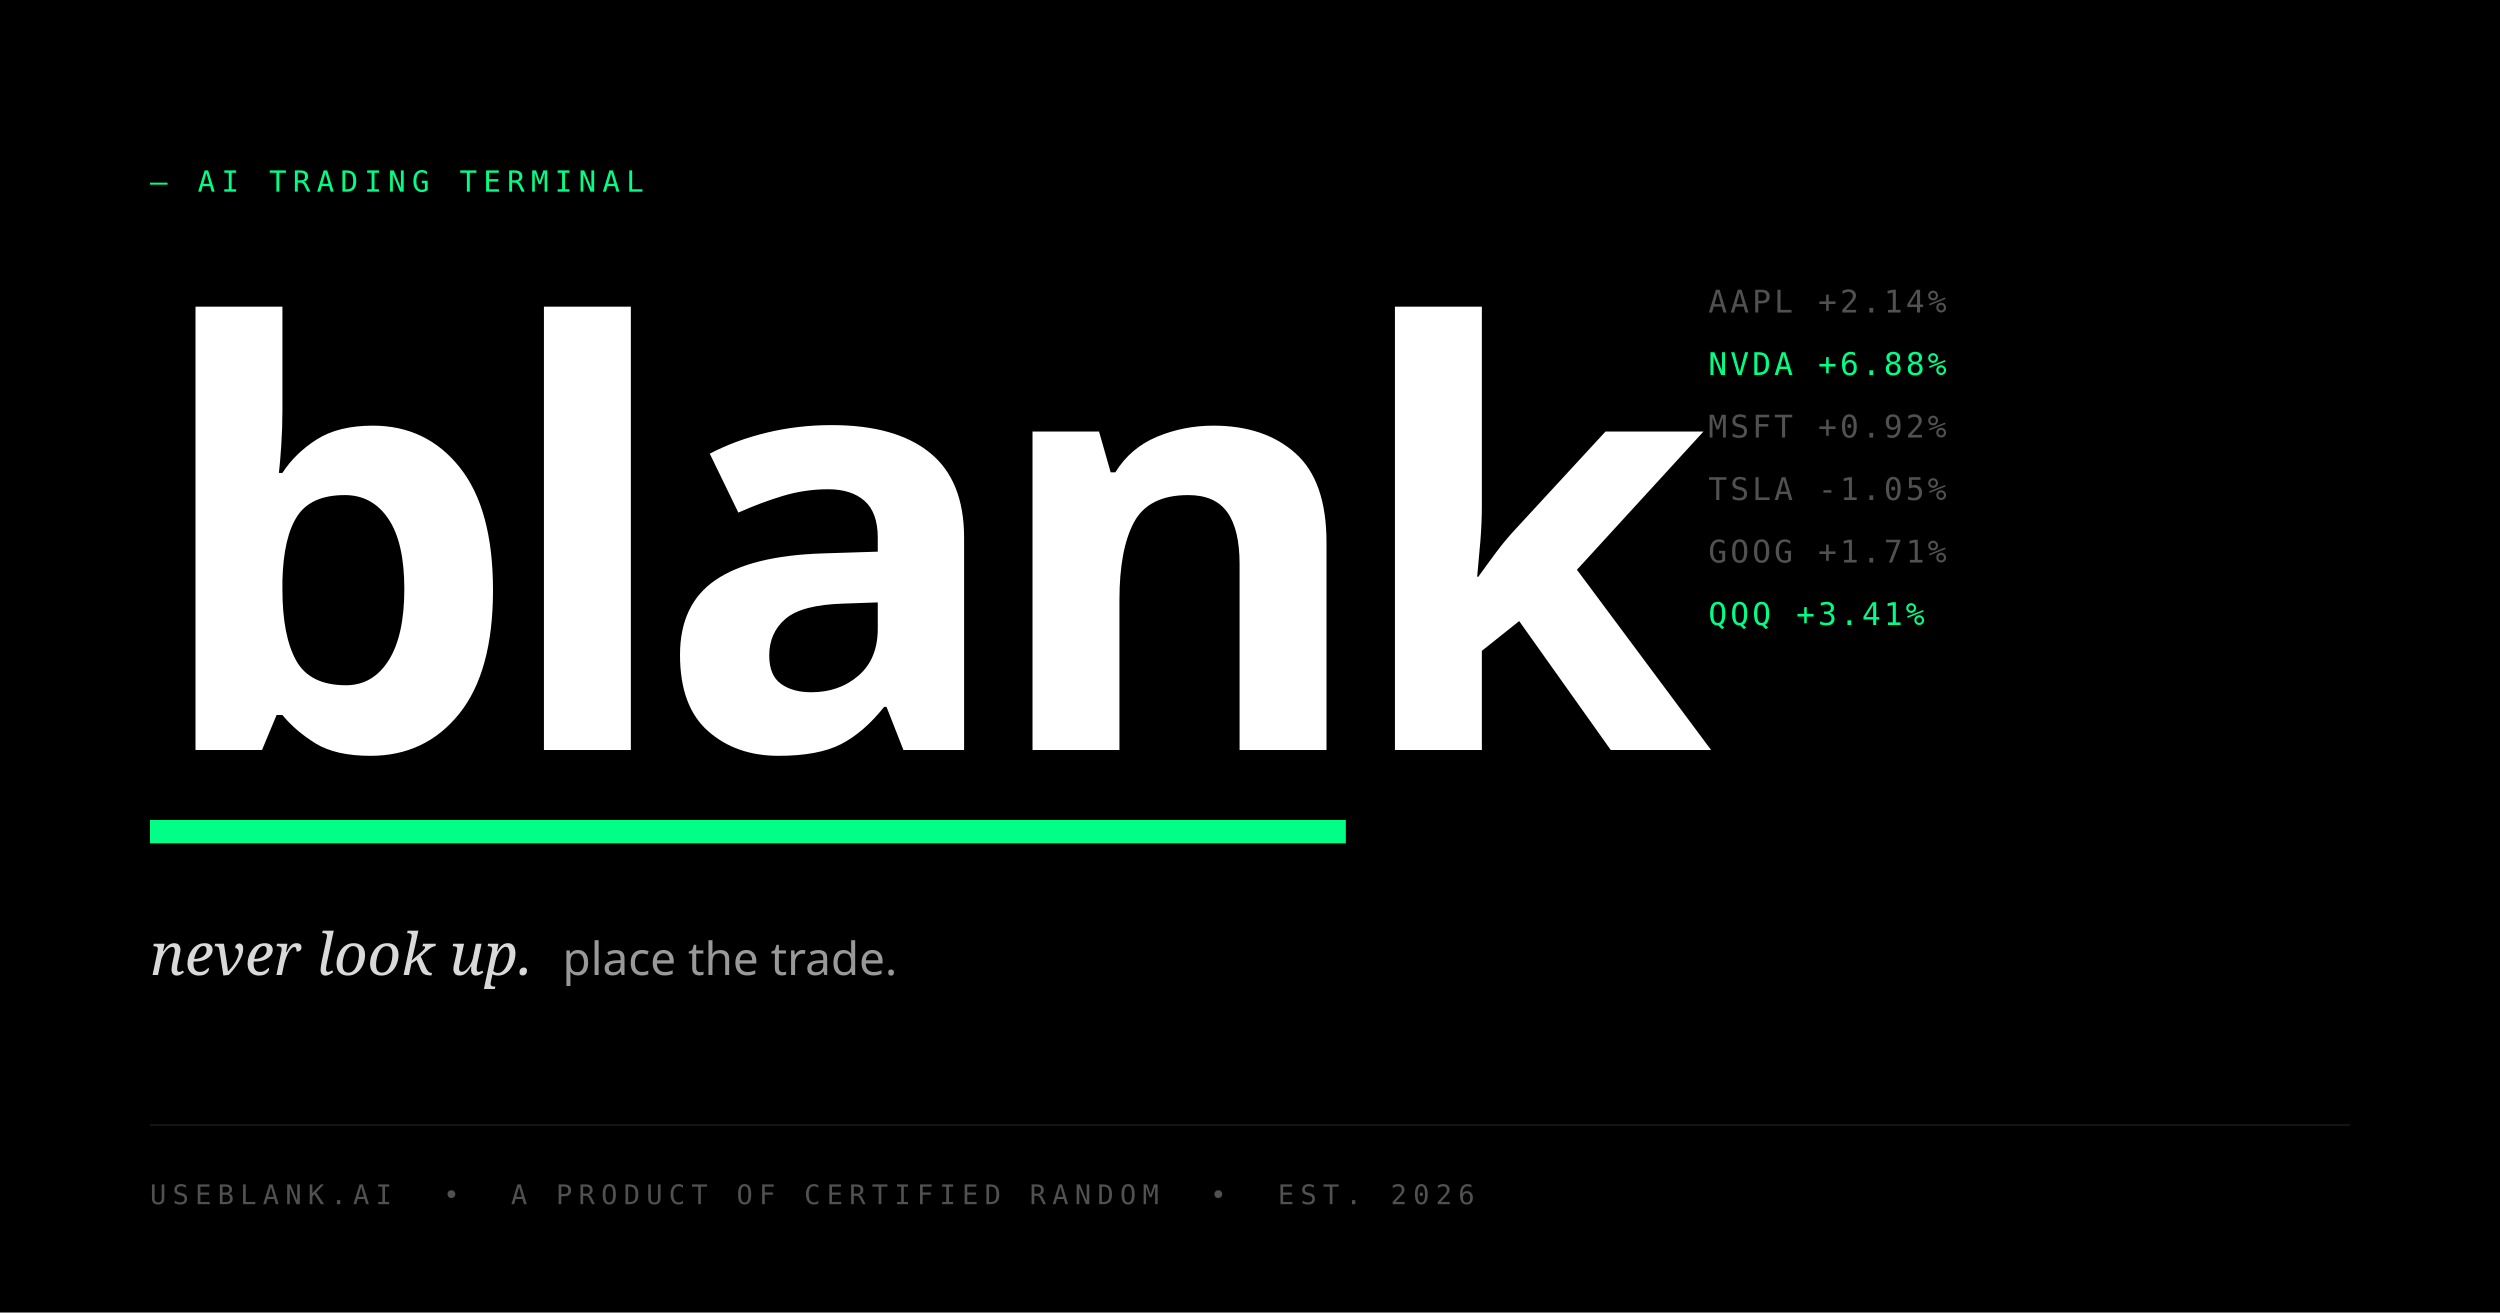
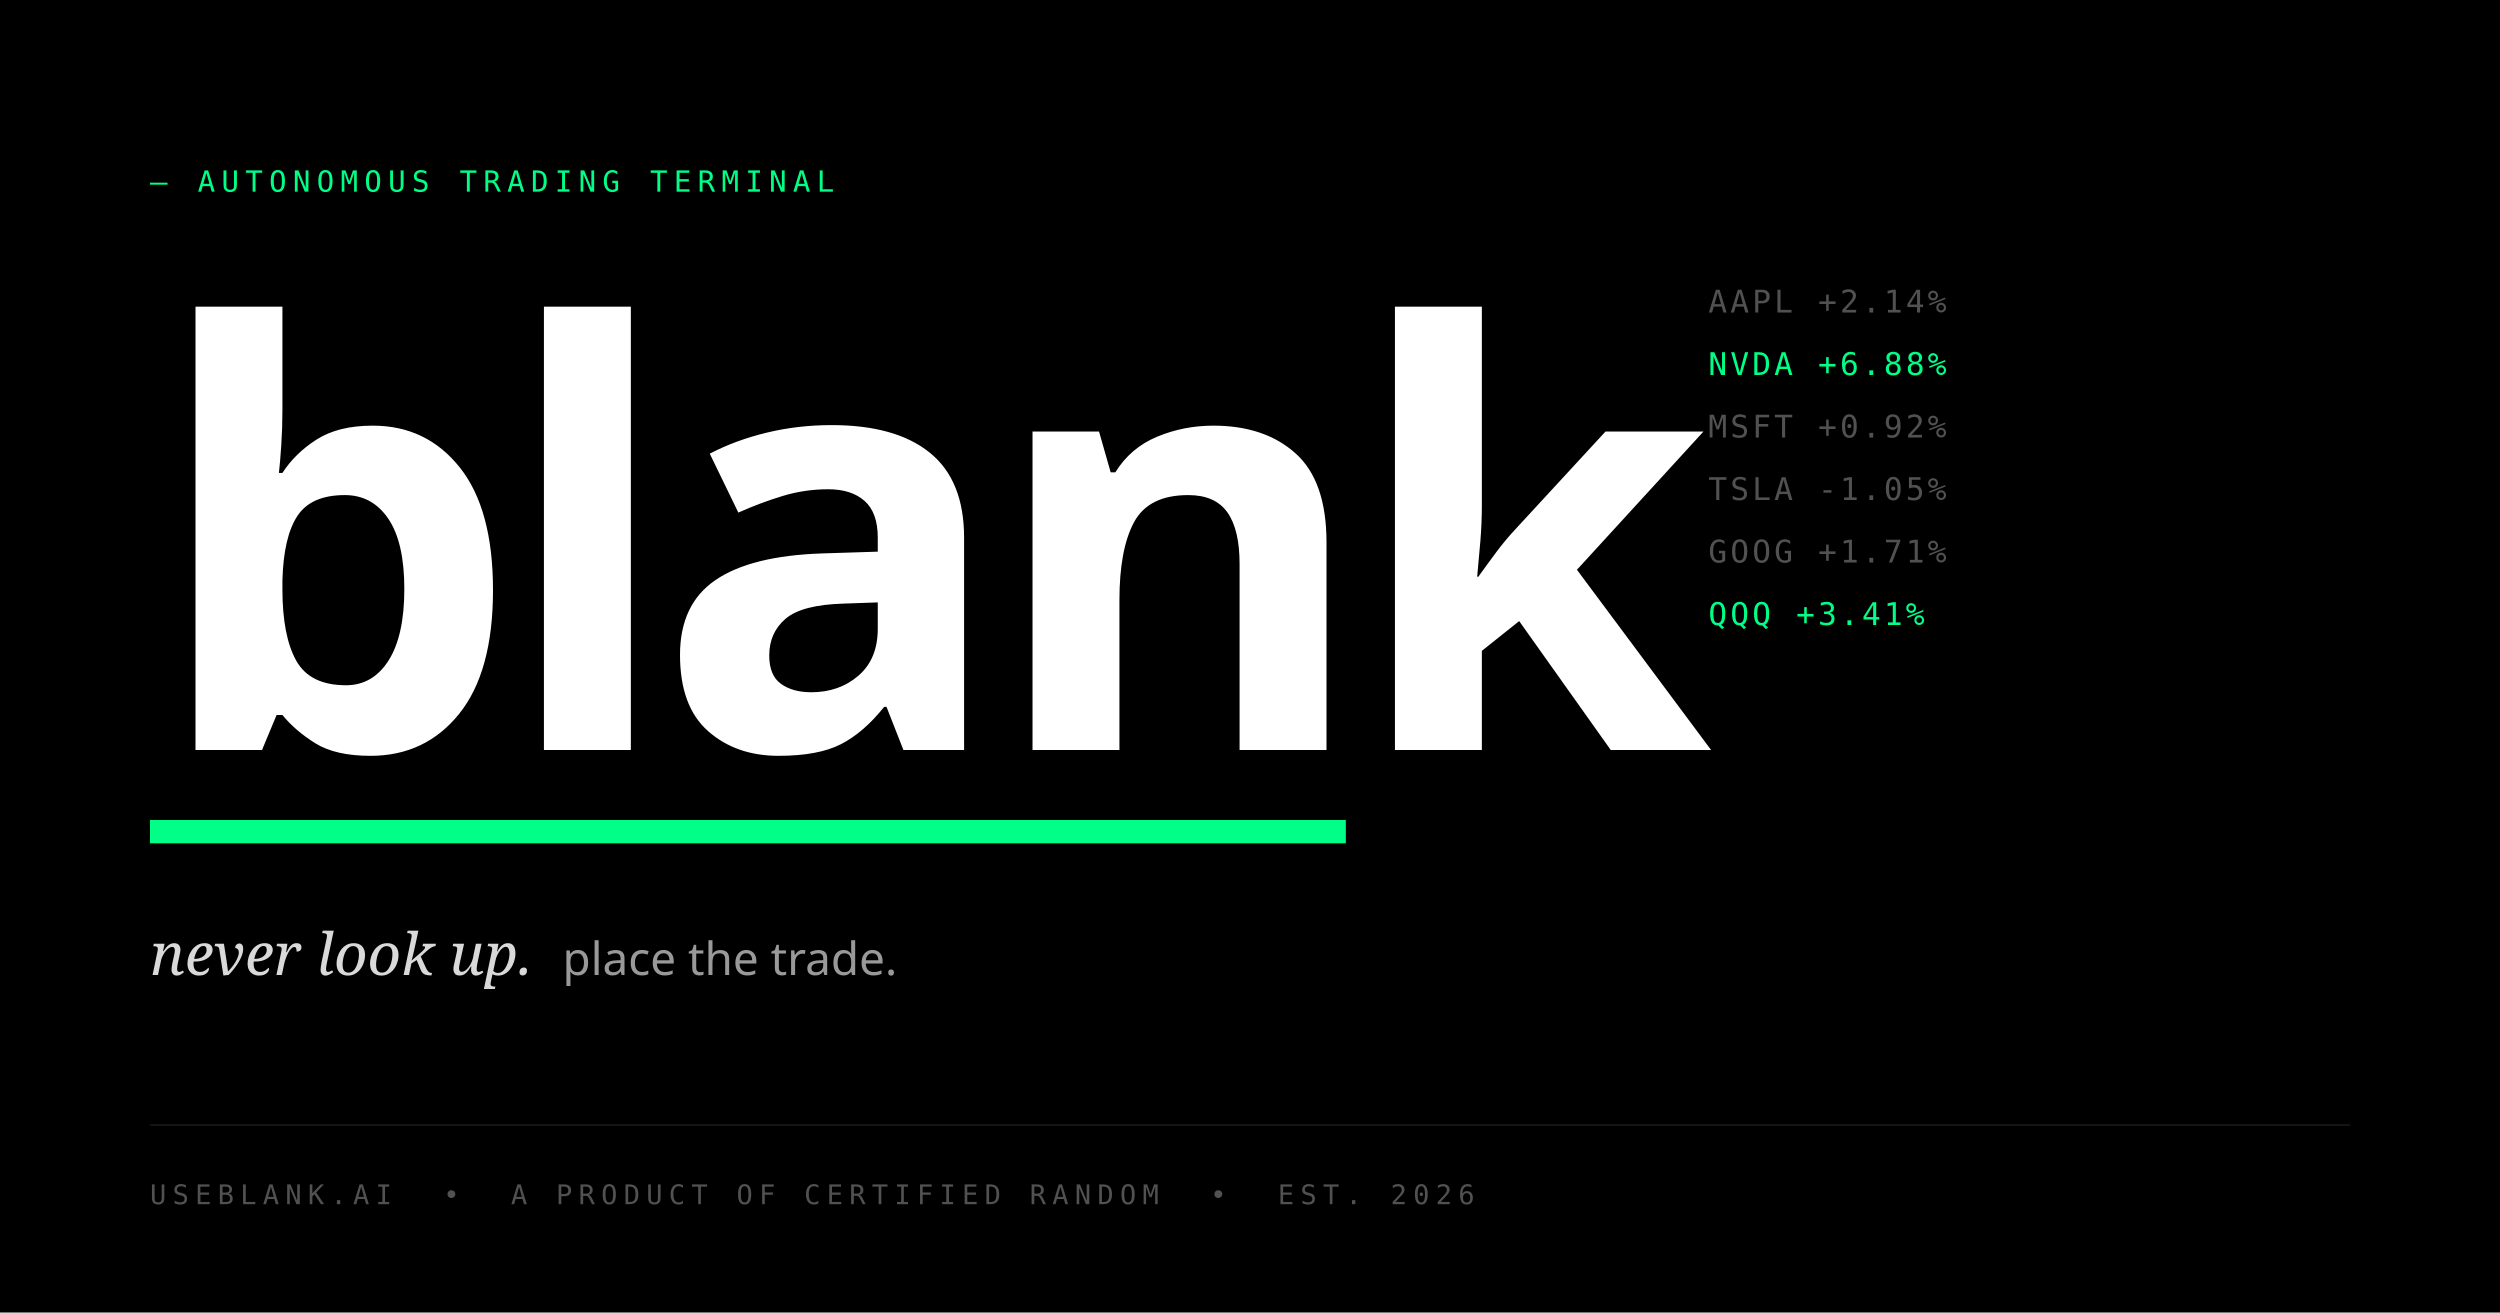
<svg xmlns="http://www.w3.org/2000/svg" viewBox="0 0 1200 630" preserveAspectRatio="xMidYMid meet" width="100%" height="100%">
  <rect width="1200" height="630" fill="#000000" />
-   <text x="72" y="92" font-family="'JetBrains Mono', monospace" font-size="14" letter-spacing="3" fill="#00ff87">— AI TRADING TERMINAL</text>
+   <text x="72" y="92" font-family="'JetBrains Mono', monospace" font-size="14" letter-spacing="3" fill="#00ff87">— AUTONOMOUS TRADING TERMINAL</text>
  <text x="72" y="360" font-family="'Outfit', sans-serif" font-size="280" font-weight="700" fill="#ffffff" letter-spacing="-10">blank</text>
  <rect x="72.00" y="393.60" width="574.00" height="11.20" fill="#00ff87" />
  <text x="72" y="468" font-family="'Instrument Serif', serif" font-style="italic" font-weight="400" font-size="28" fill="rgba(255,255,255,0.85)">never look up.</text>
  <text x="270" y="468" font-family="'Outfit', sans-serif" font-size="22" font-weight="300" fill="rgba(255,255,255,0.6)">place the trade.</text>
  <line x1="72" y1="540" x2="1128" y2="540" stroke="rgba(255,255,255,0.08)" stroke-width="1" />
  <text x="72" y="578" font-family="'JetBrains Mono', monospace" font-size="13" letter-spacing="3" fill="rgba(255,255,255,0.32)">USEBLANK.AI  •  A PRODUCT OF CERTIFIED RANDOM  •  EST. 2026</text>
  <g transform="translate(820 150)" font-family="'JetBrains Mono', monospace" font-size="15" letter-spacing="1.5">
    <text y="0" fill="rgba(255,255,255,0.32)">AAPL    +2.14%</text>
    <text y="30" fill="#00ff87">NVDA    +6.88%</text>
    <text y="60" fill="rgba(255,255,255,0.32)">MSFT    +0.92%</text>
    <text y="90" fill="rgba(255,255,255,0.32)">TSLA    -1.05%</text>
    <text y="120" fill="rgba(255,255,255,0.32)">GOOG    +1.71%</text>
    <text y="150" fill="#00ff87">QQQ     +3.41%</text>
  </g>
</svg>
